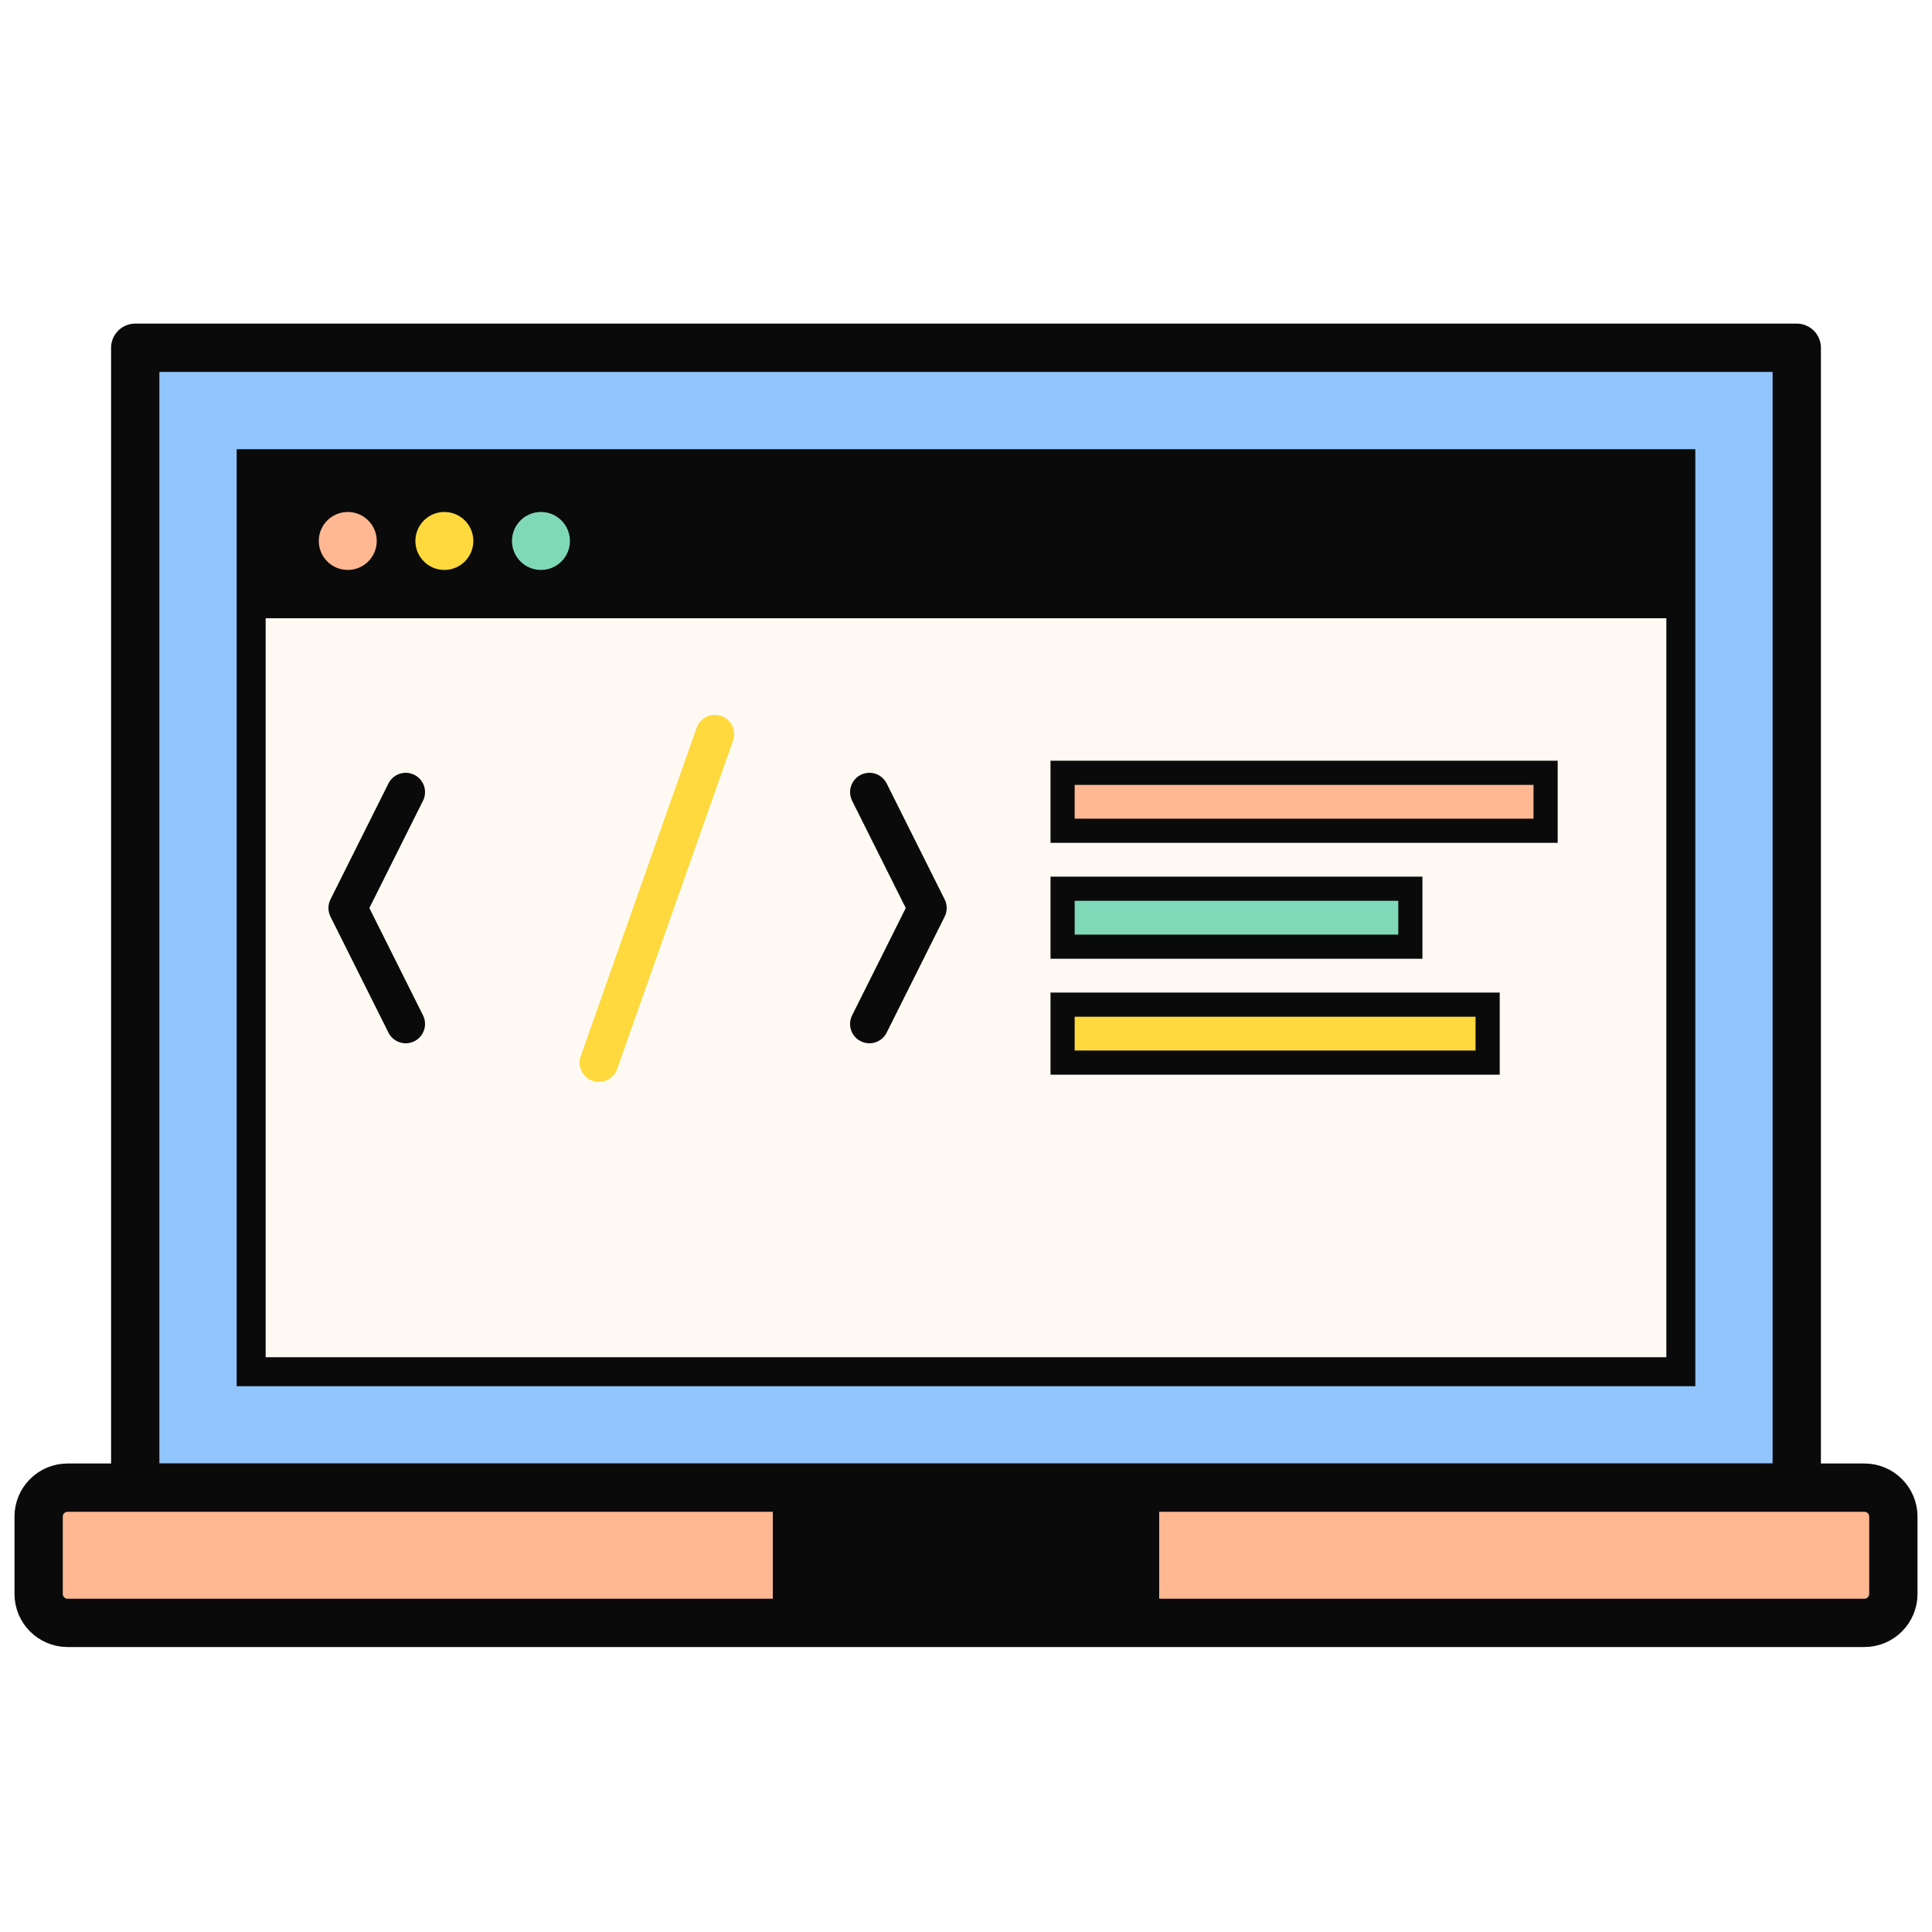
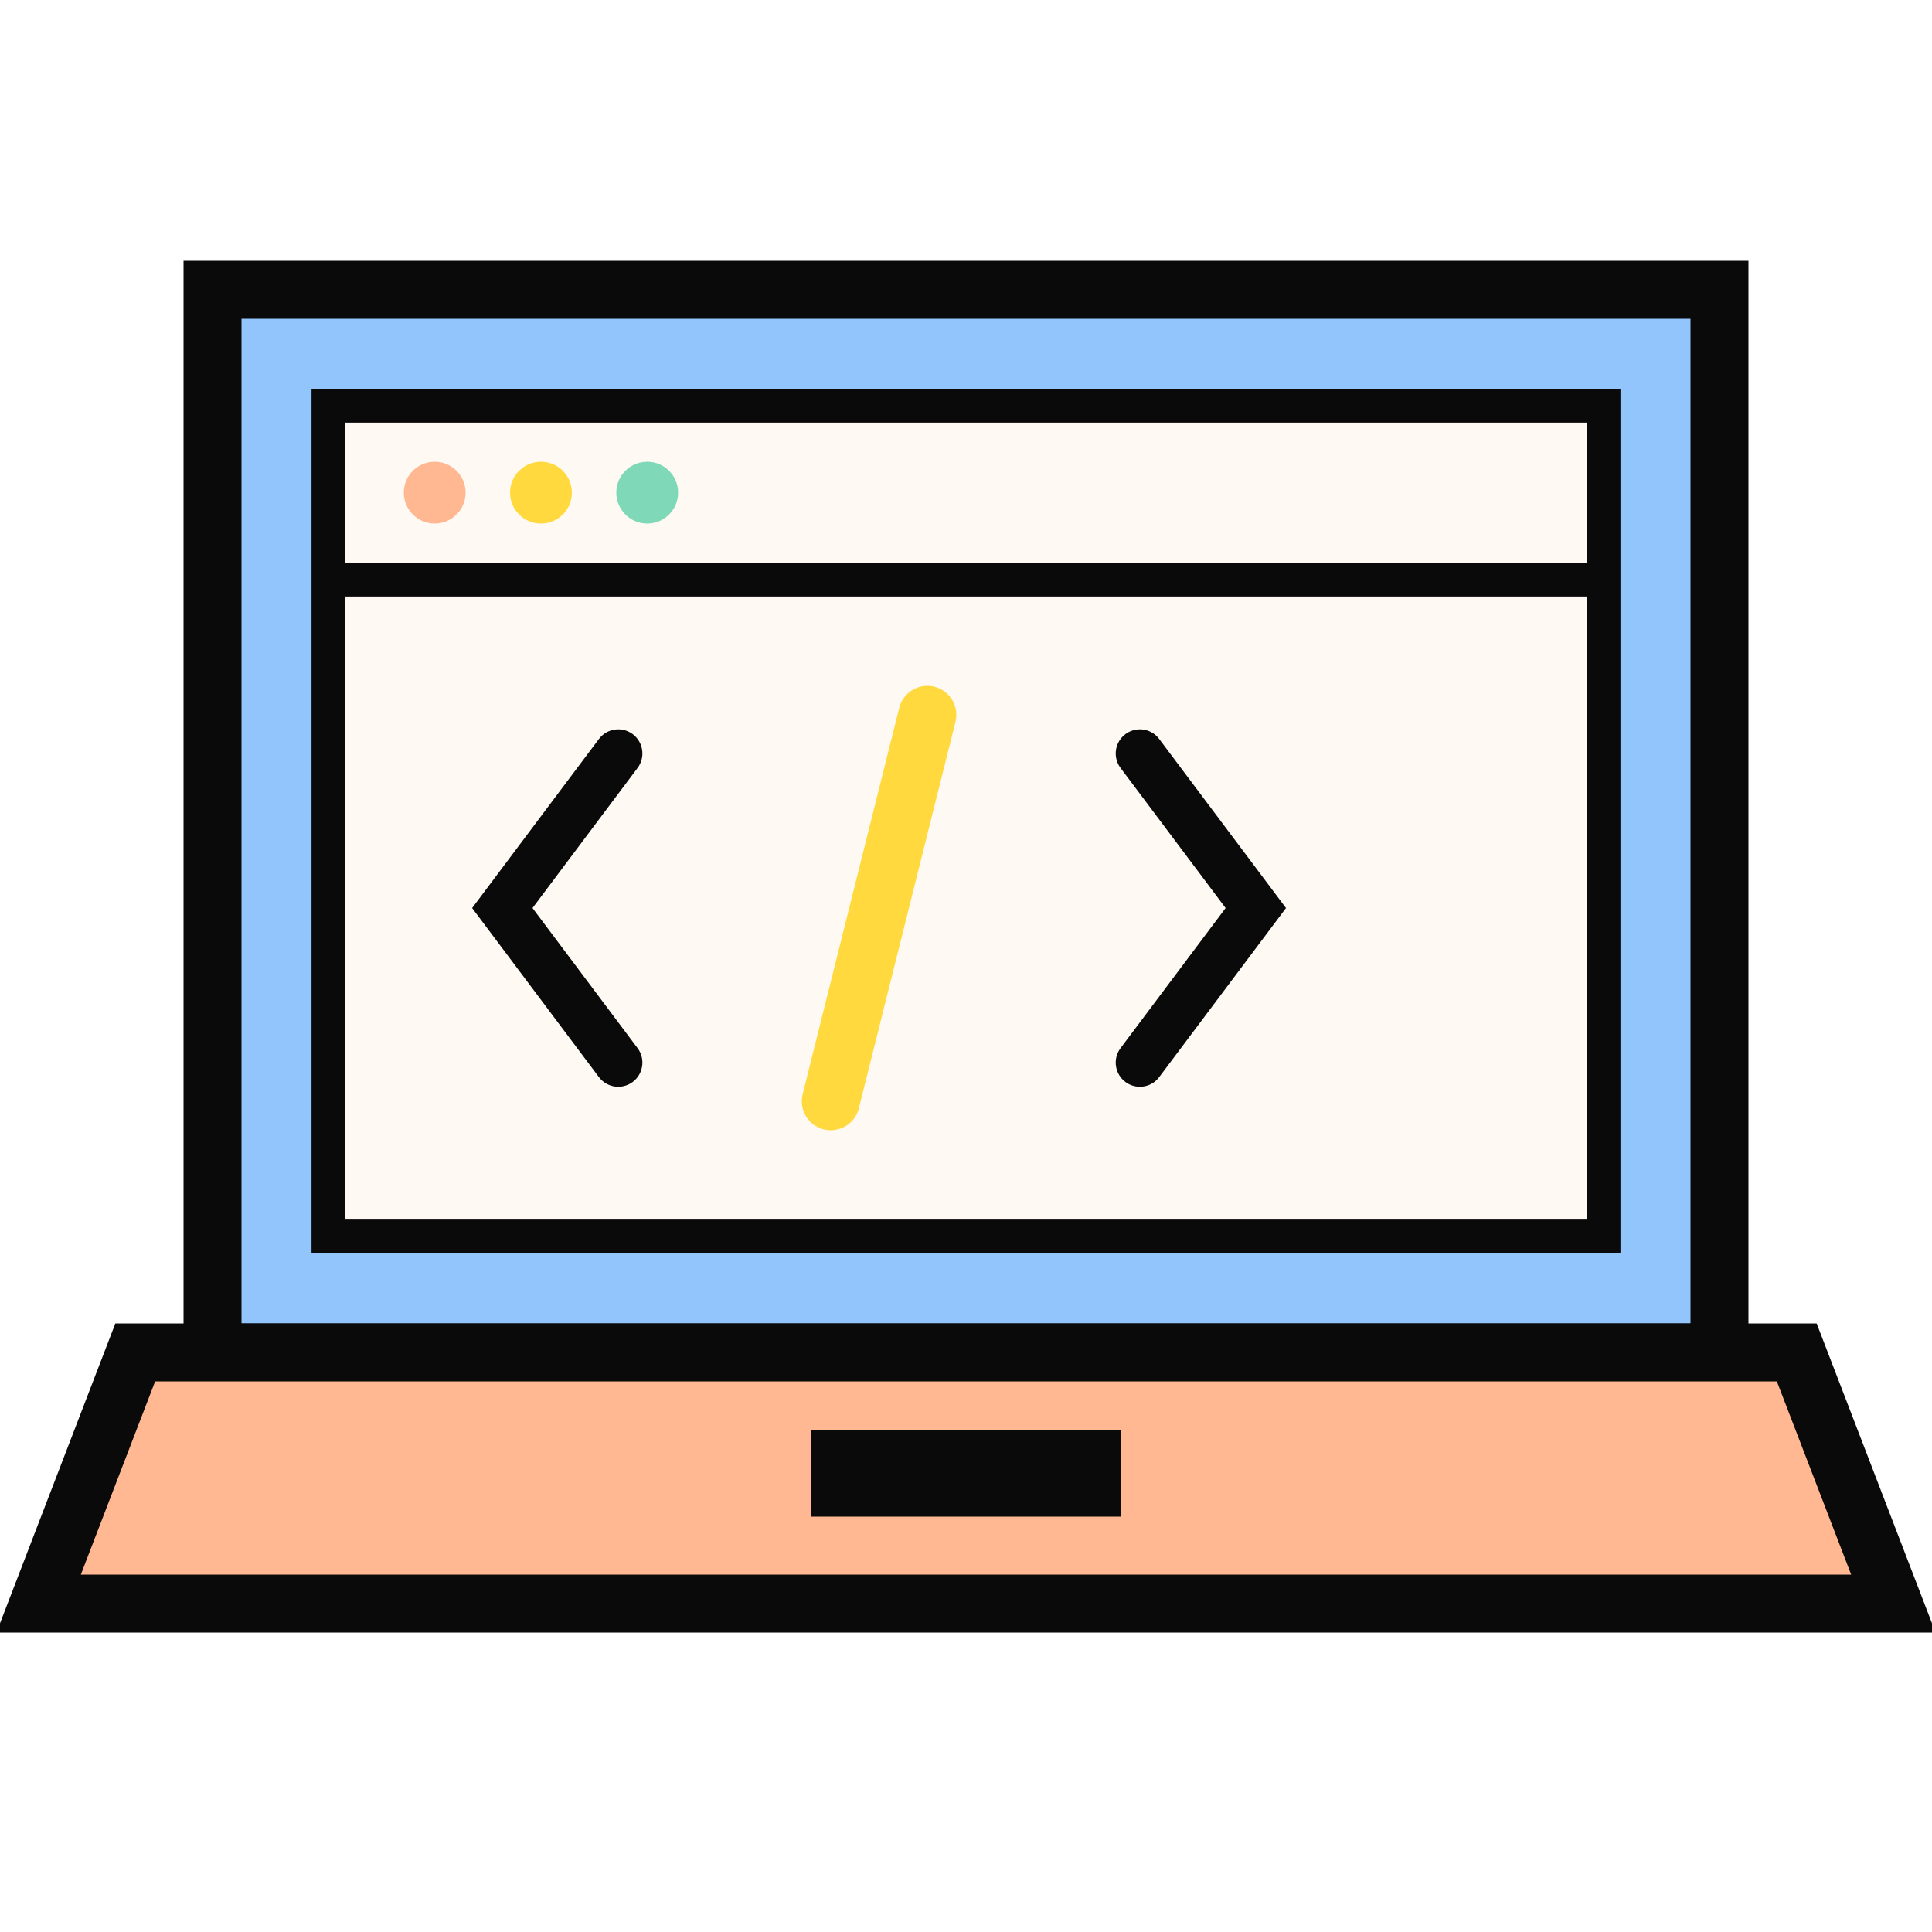
<svg xmlns="http://www.w3.org/2000/svg" viewBox="0 0 200 200" fill="none">
-   <rect x="14" y="36" width="172" height="118" fill="#93C5FD" stroke="#0A0A0A" stroke-width="5" stroke-linejoin="round" />
-   <rect x="26" y="48" width="148" height="94" fill="#FEFAF3" stroke="#0A0A0A" stroke-width="3" />
-   <rect x="26" y="48" width="148" height="16" fill="#0A0A0A" />
-   <circle cx="36" cy="56" r="3" fill="#FFB892" />
-   <circle cx="46" cy="56" r="3" fill="#FFD93D" />
-   <circle cx="56" cy="56" r="3" fill="#7FD9B8" />
-   <path d="M42 82 L36 94 L42 106" stroke="#0A0A0A" stroke-width="4" stroke-linecap="round" stroke-linejoin="round" />
-   <path d="M90 82 L96 94 L90 106" stroke="#0A0A0A" stroke-width="4" stroke-linecap="round" stroke-linejoin="round" />
-   <path d="M62 110 L74 76" stroke="#FFD93D" stroke-width="4" stroke-linecap="round" />
-   <rect x="110" y="80" width="50" height="6" fill="#FFB892" stroke="#0A0A0A" stroke-width="2.5" />
-   <rect x="110" y="92" width="36" height="6" fill="#7FD9B8" stroke="#0A0A0A" stroke-width="2.5" />
-   <rect x="110" y="104" width="44" height="6" fill="#FFD93D" stroke="#0A0A0A" stroke-width="2.5" />
-   <rect x="4" y="154" width="192" height="14" rx="3" fill="#FFB892" stroke="#0A0A0A" stroke-width="5" stroke-linejoin="round" />
-   <rect x="80" y="156" width="40" height="10" fill="#0A0A0A" />
+   <rect x="22" y="30" width="156" height="110" fill="#93C5FD" stroke="#0A0A0A" stroke-width="6" stroke-linejoin="miter" />
+   <rect x="34" y="42" width="132" height="86" fill="#FEFAF3" stroke="#0A0A0A" stroke-width="3.5" />
+   <path d="M34 60 H166" stroke="#0A0A0A" stroke-width="3.5" />
+   <circle cx="45" cy="51" r="3.2" fill="#FFB892" />
+   <circle cx="56" cy="51" r="3.2" fill="#FFD93D" />
+   <circle cx="67" cy="51" r="3.2" fill="#7FD9B8" />
+   <path d="M64 78 L52 94 L64 110" stroke="#0A0A0A" stroke-width="5" stroke-linecap="round" stroke-linejoin="miter" />
+   <path d="M118 78 L130 94 L118 110" stroke="#0A0A0A" stroke-width="5" stroke-linecap="round" stroke-linejoin="miter" />
+   <path d="M96 74 L86 114" stroke="#FFD93D" stroke-width="6" stroke-linecap="round" />
+   <path d="M14 140 H186 L196 166 H4 Z" fill="#FFB892" stroke="#0A0A0A" stroke-width="6" stroke-linejoin="miter" />
+   <rect x="84" y="148" width="32" height="9" fill="#0A0A0A" />
</svg>
